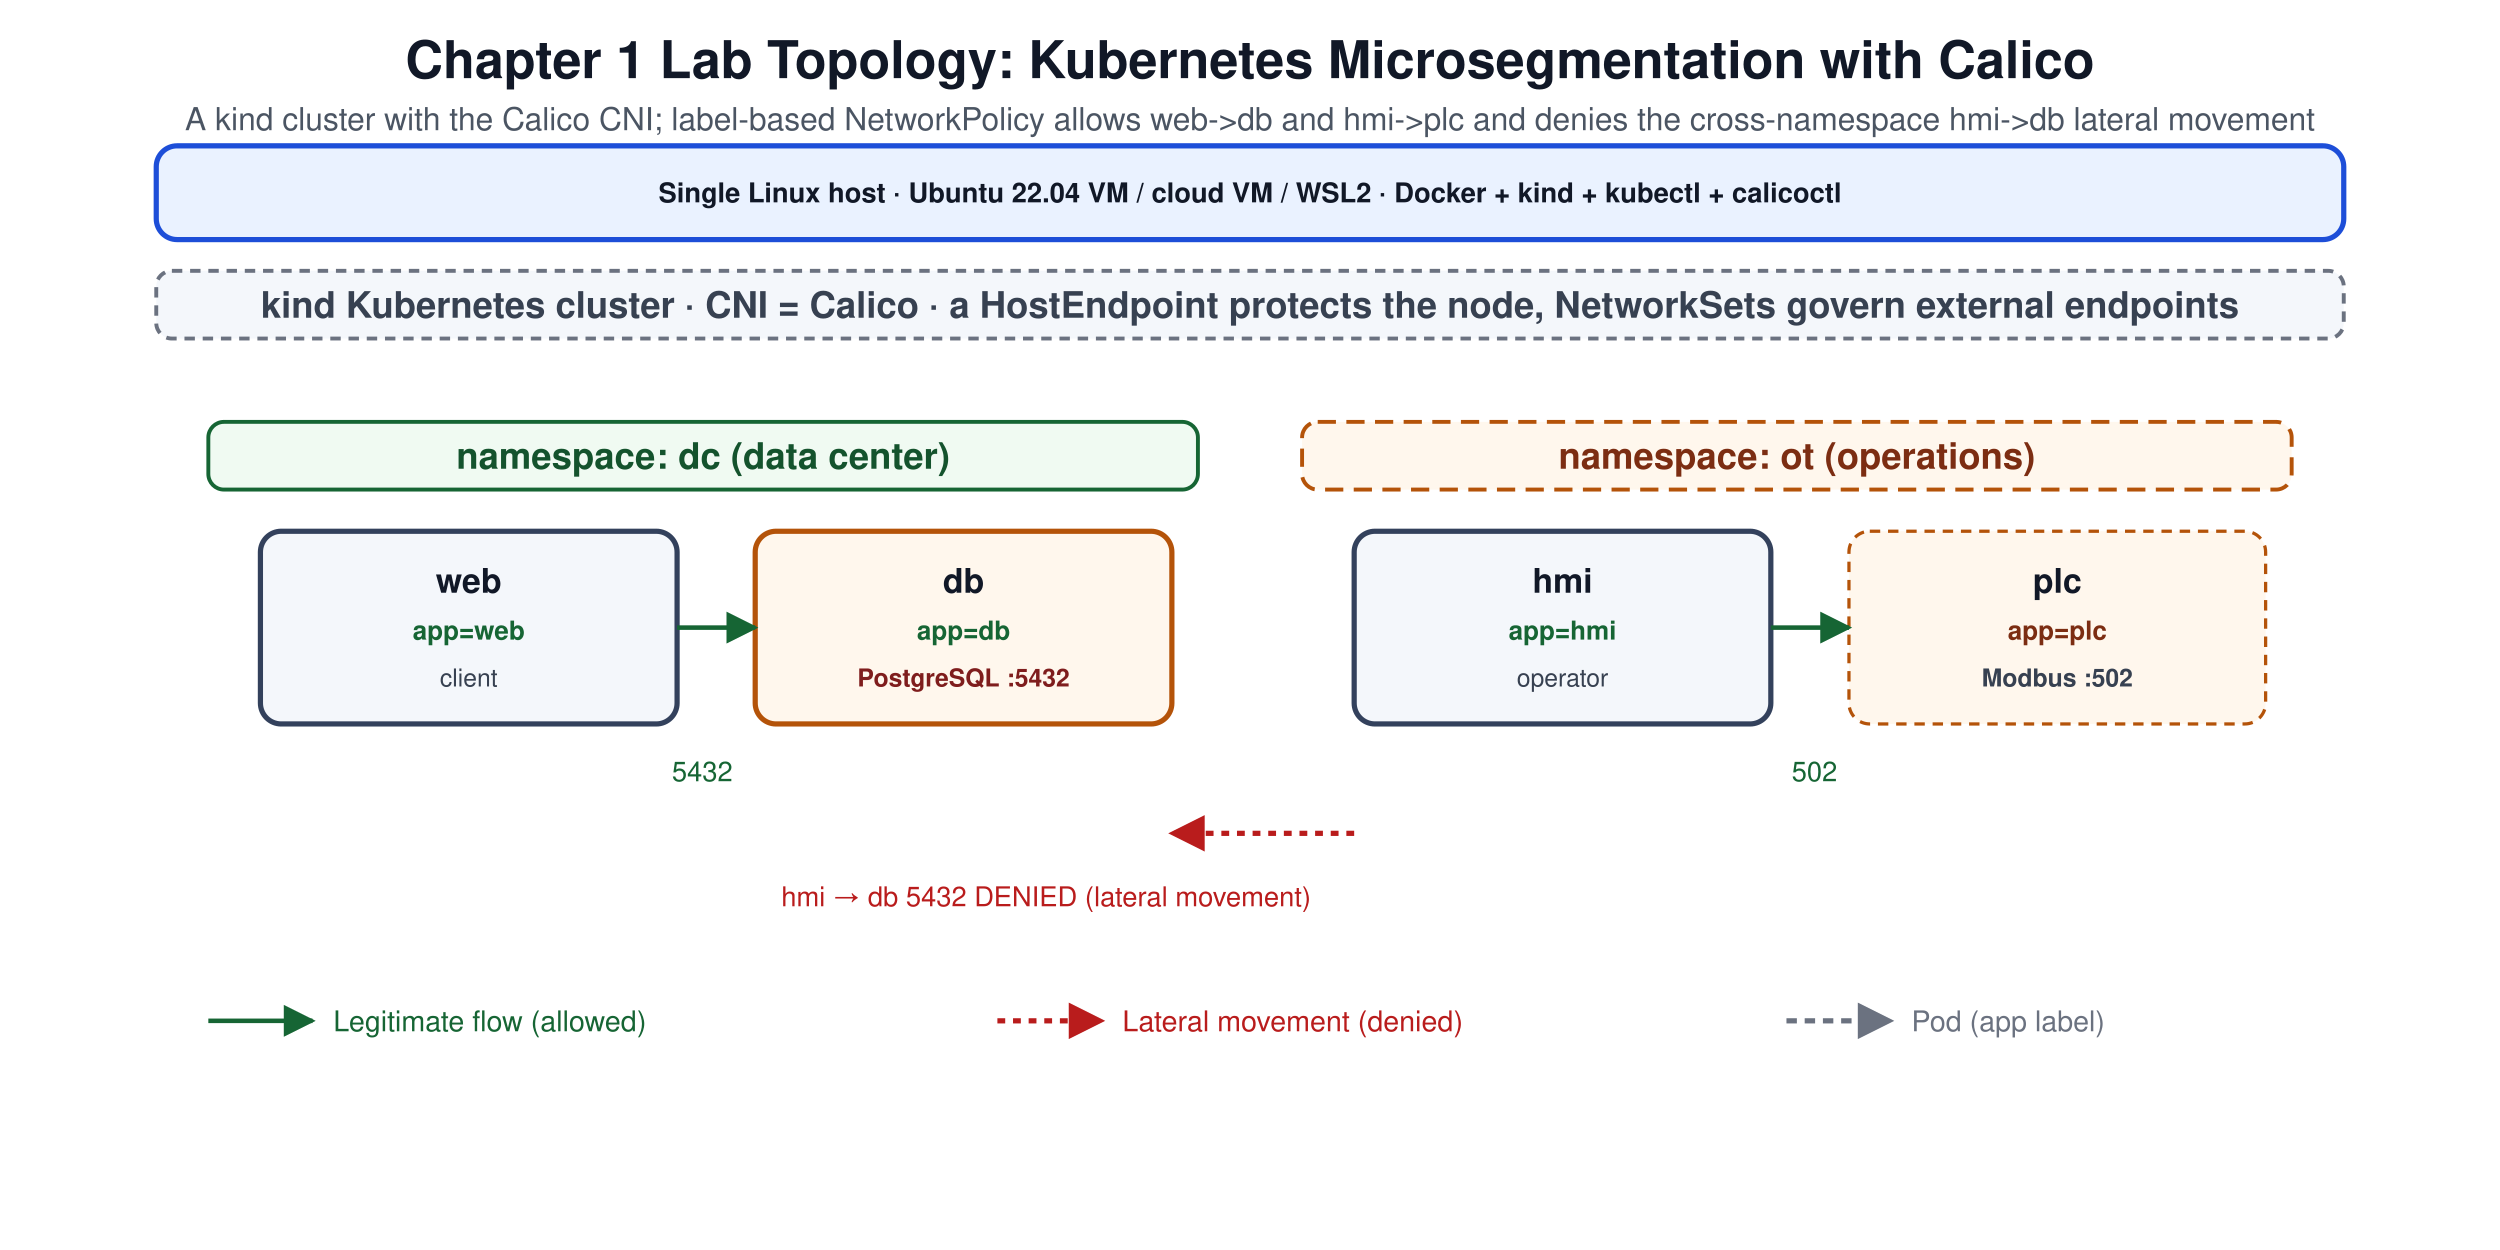
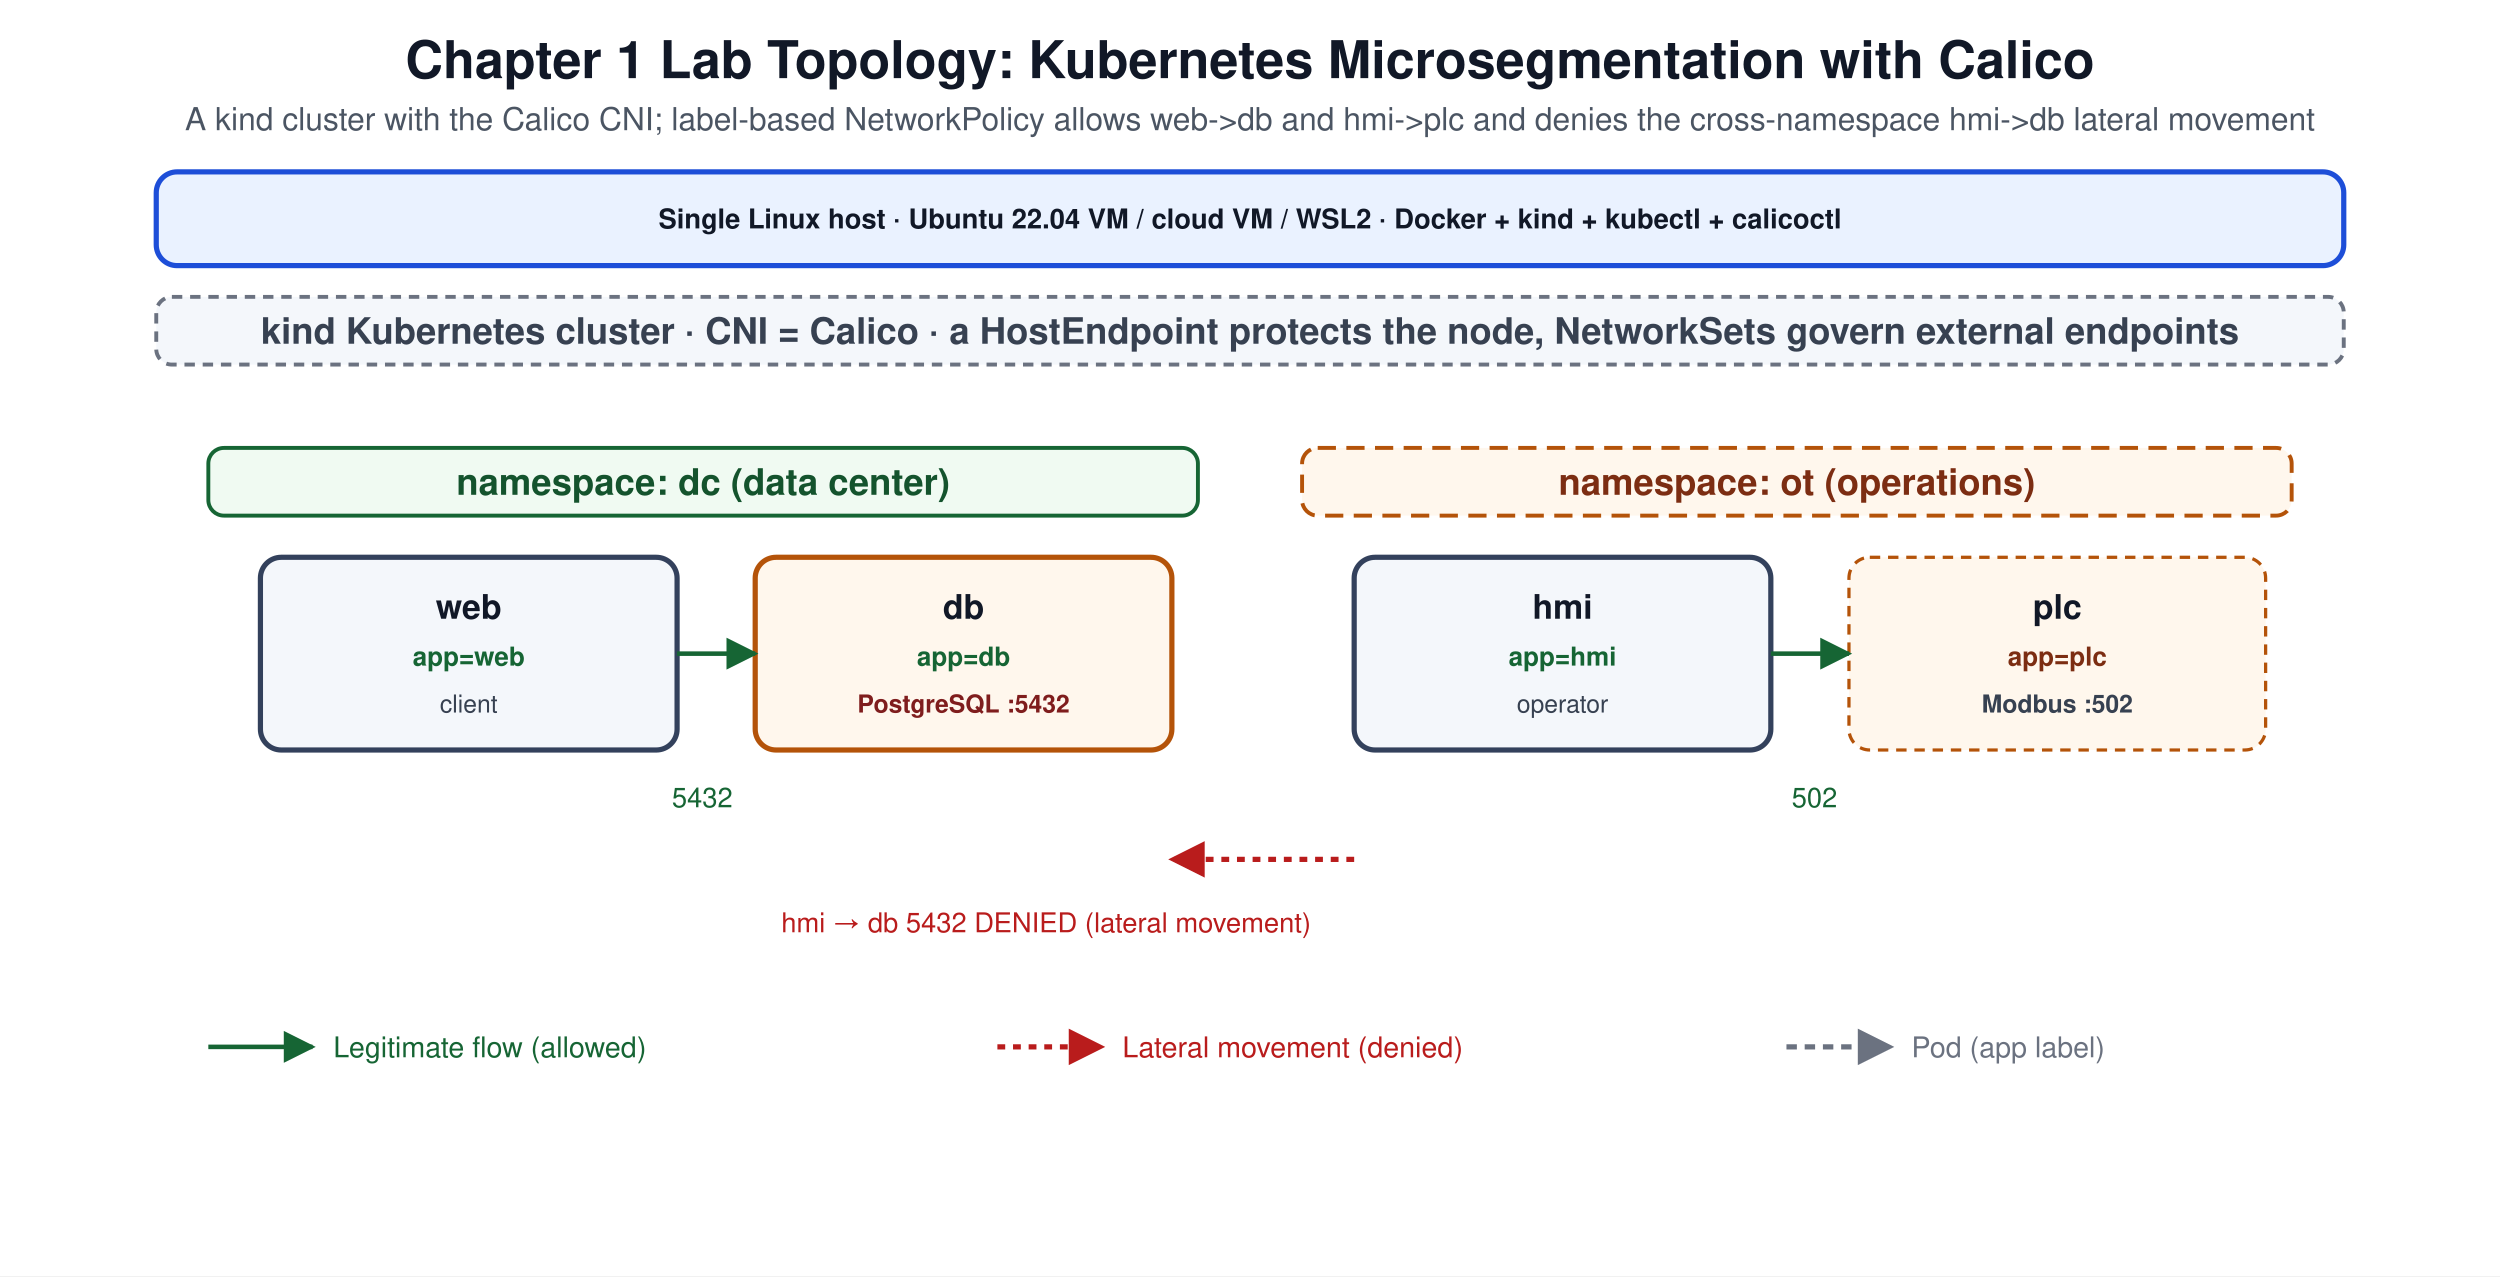
- <svg xmlns="http://www.w3.org/2000/svg" viewBox="0 0 960 480" font-family="Helvetica, Arial, sans-serif">
+ <svg xmlns="http://www.w3.org/2000/svg" viewBox="0 0 960 490" font-family="Helvetica, Arial, sans-serif">
  <defs>
    <marker id="arrow-alt" viewBox="0 0 10 10" refX="9" refY="5" markerWidth="7" markerHeight="7" orient="auto-start-reverse">
      <path d="M0,0 L10,5 L0,10 z" fill="#166534" />
    </marker>
    <marker id="arrow-neutral" viewBox="0 0 10 10" refX="9" refY="5" markerWidth="7" markerHeight="7" orient="auto-start-reverse">
      <path d="M0,0 L10,5 L0,10 z" fill="#6b7280" />
    </marker>
    <marker id="arrow-warn" viewBox="0 0 10 10" refX="9" refY="5" markerWidth="7" markerHeight="7" orient="auto-start-reverse">
      <path d="M0,0 L10,5 L0,10 z" fill="#b91c1c" />
    </marker>
  </defs>
-   <rect x="0" y="0" width="960" height="480" fill="#ffffff" />
+   <rect x="0" y="0" width="960" height="490" fill="#ffffff" />
  <text x="480.0" y="30" text-anchor="middle" font-size="20" font-weight="700" fill="#111827">Chapter 1 Lab Topology: Kubernetes Microsegmentation with Calico</text>
  <text x="480.0" y="50" text-anchor="middle" font-size="12.2" fill="#4b5563">A kind cluster with the Calico CNI; label-based NetworkPolicy allows web-&gt;db and hmi-&gt;plc and denies the cross-namespace hmi-&gt;db lateral movement</text>
-   <rect x="60" y="56" width="840" height="36" rx="8" fill="#eaf2ff" stroke="#1d4ed8" stroke-width="2" />
-   <text x="480.0" y="77.7" text-anchor="middle" font-size="10.5" font-weight="700" fill="#111827">Single Linux host · Ubuntu 22.04 VM / cloud VM / WSL2 · Docker + kind + kubectl + calicoctl</text>
-   <rect x="60" y="104" width="840" height="26" rx="6" fill="#f4f7fb" stroke="#6b7280" stroke-width="1.5" stroke-dasharray="4 3" />
-   <text x="480.0" y="122.0" text-anchor="middle" font-size="14" font-weight="600" fill="#374151">kind Kubernetes cluster · CNI = Calico · a HostEndpoint protects the node, NetworkSets govern external endpoints</text>
-   <rect x="80" y="162" width="380" height="26" rx="6" fill="#f0faf2" stroke="#166534" stroke-width="1.5" />
-   <text x="270.0" y="180.0" text-anchor="middle" font-size="14" font-weight="600" fill="#14532d">namespace: dc  (data center)</text>
-   <rect x="100" y="204" width="160" height="74" rx="8" fill="#f4f7fb" stroke="#33415c" stroke-width="2" />
-   <text x="180.0" y="227.6" text-anchor="middle" font-size="13" font-weight="700" fill="#111827">web</text>
-   <text x="180.0" y="245.6" text-anchor="middle" font-size="10" font-weight="700" fill="#166534">app=web</text>
-   <text x="180.0" y="263.6" text-anchor="middle" font-size="9.5" font-weight="400" fill="#374151">client</text>
-   <rect x="290" y="204" width="160" height="74" rx="8" fill="#fff7ed" stroke="#b45309" stroke-width="2" />
-   <text x="370.0" y="227.6" text-anchor="middle" font-size="13" font-weight="700" fill="#111827">db</text>
-   <text x="370.0" y="245.6" text-anchor="middle" font-size="10" font-weight="700" fill="#166534">app=db</text>
-   <text x="370.0" y="263.6" text-anchor="middle" font-size="9.5" font-weight="700" fill="#7f1d1d">PostgreSQL :5432</text>
-   <line x1="260" y1="241" x2="290" y2="241" stroke="#166534" stroke-width="1.75" marker-end="url(#arrow-alt)" />
-   <text x="258" y="300" font-size="10.5" fill="#166534">5432</text>
-   <rect x="500" y="162" width="380" height="26" rx="6" fill="#fff7ed" stroke="#b45309" stroke-width="1.5" stroke-dasharray="7 4" />
-   <text x="690.0" y="180.0" text-anchor="middle" font-size="14" font-weight="600" fill="#7c2d12">namespace: ot  (operations)</text>
-   <rect x="520" y="204" width="160" height="74" rx="8" fill="#f4f7fb" stroke="#33415c" stroke-width="2" />
-   <text x="600.0" y="227.6" text-anchor="middle" font-size="13" font-weight="700" fill="#111827">hmi</text>
-   <text x="600.0" y="245.6" text-anchor="middle" font-size="10" font-weight="700" fill="#166534">app=hmi</text>
-   <text x="600.0" y="263.6" text-anchor="middle" font-size="9.5" font-weight="400" fill="#374151">operator</text>
-   <rect x="710" y="204" width="160" height="74" rx="8" fill="#fff7ed" stroke="#b45309" stroke-width="1.25" stroke-dasharray="4 3" />
-   <text x="790.0" y="227.6" text-anchor="middle" font-size="13" font-weight="700" fill="#111827">plc</text>
-   <text x="790.0" y="245.6" text-anchor="middle" font-size="10" font-weight="700" fill="#7c2d12">app=plc</text>
-   <text x="790.0" y="263.6" text-anchor="middle" font-size="9.5" font-weight="700" fill="#374151">Modbus :502</text>
-   <line x1="680" y1="241" x2="710" y2="241" stroke="#166534" stroke-width="1.75" marker-end="url(#arrow-alt)" />
-   <text x="688" y="300" font-size="10.5" fill="#166534">502</text>
-   <line x1="520" y1="320" x2="450" y2="320" stroke="#b91c1c" stroke-width="2" stroke-dasharray="3 3" marker-end="url(#arrow-warn)" />
-   <text x="300" y="348" font-size="10.5" fill="#b91c1c">hmi → db 5432 DENIED (lateral movement)</text>
-   <line x1="80" y1="392" x2="120" y2="392" stroke="#166534" stroke-width="1.75" marker-end="url(#arrow-alt)" />
-   <text x="128" y="396" font-size="11" fill="#166534">Legitimate flow (allowed)</text>
-   <line x1="383" y1="392" x2="423" y2="392" stroke="#b91c1c" stroke-width="2" stroke-dasharray="3 3" marker-end="url(#arrow-warn)" />
-   <text x="431" y="396" font-size="11" fill="#b91c1c">Lateral movement (denied)</text>
-   <line x1="686" y1="392" x2="726" y2="392" stroke="#6b7280" stroke-width="2" stroke-dasharray="4 3" marker-end="url(#arrow-neutral)" />
-   <text x="734" y="396" font-size="11" fill="#6b7280">Pod (app label)</text>
+   <g transform="translate(0,10)">
+     <rect x="60" y="56" width="840" height="36" rx="8" fill="#eaf2ff" stroke="#1d4ed8" stroke-width="2" />
+     <text x="480.0" y="77.7" text-anchor="middle" font-size="10.5" font-weight="700" fill="#111827">Single Linux host · Ubuntu 22.04 VM / cloud VM / WSL2 · Docker + kind + kubectl + calicoctl</text>
+     <rect x="60" y="104" width="840" height="26" rx="6" fill="#f4f7fb" stroke="#6b7280" stroke-width="1.5" stroke-dasharray="4 3" />
+     <text x="480.0" y="122.0" text-anchor="middle" font-size="14" font-weight="600" fill="#374151">kind Kubernetes cluster · CNI = Calico · a HostEndpoint protects the node, NetworkSets govern external endpoints</text>
+     <rect x="80" y="162" width="380" height="26" rx="6" fill="#f0faf2" stroke="#166534" stroke-width="1.5" />
+     <text x="270.0" y="180.0" text-anchor="middle" font-size="14" font-weight="600" fill="#14532d">namespace: dc  (data center)</text>
+     <rect x="100" y="204" width="160" height="74" rx="8" fill="#f4f7fb" stroke="#33415c" stroke-width="2" />
+     <text x="180.0" y="227.6" text-anchor="middle" font-size="13" font-weight="700" fill="#111827">web</text>
+     <text x="180.0" y="245.6" text-anchor="middle" font-size="10" font-weight="700" fill="#166534">app=web</text>
+     <text x="180.0" y="263.6" text-anchor="middle" font-size="9.5" font-weight="400" fill="#374151">client</text>
+     <rect x="290" y="204" width="160" height="74" rx="8" fill="#fff7ed" stroke="#b45309" stroke-width="2" />
+     <text x="370.0" y="227.6" text-anchor="middle" font-size="13" font-weight="700" fill="#111827">db</text>
+     <text x="370.0" y="245.6" text-anchor="middle" font-size="10" font-weight="700" fill="#166534">app=db</text>
+     <text x="370.0" y="263.6" text-anchor="middle" font-size="9.5" font-weight="700" fill="#7f1d1d">PostgreSQL :5432</text>
+     <line x1="260" y1="241" x2="290" y2="241" stroke="#166534" stroke-width="1.75" marker-end="url(#arrow-alt)" />
+     <text x="258" y="300" font-size="10.5" fill="#166534">5432</text>
+     <rect x="500" y="162" width="380" height="26" rx="6" fill="#fff7ed" stroke="#b45309" stroke-width="1.5" stroke-dasharray="7 4" />
+     <text x="690.0" y="180.0" text-anchor="middle" font-size="14" font-weight="600" fill="#7c2d12">namespace: ot  (operations)</text>
+     <rect x="520" y="204" width="160" height="74" rx="8" fill="#f4f7fb" stroke="#33415c" stroke-width="2" />
+     <text x="600.0" y="227.6" text-anchor="middle" font-size="13" font-weight="700" fill="#111827">hmi</text>
+     <text x="600.0" y="245.6" text-anchor="middle" font-size="10" font-weight="700" fill="#166534">app=hmi</text>
+     <text x="600.0" y="263.6" text-anchor="middle" font-size="9.5" font-weight="400" fill="#374151">operator</text>
+     <rect x="710" y="204" width="160" height="74" rx="8" fill="#fff7ed" stroke="#b45309" stroke-width="1.25" stroke-dasharray="4 3" />
+     <text x="790.0" y="227.6" text-anchor="middle" font-size="13" font-weight="700" fill="#111827">plc</text>
+     <text x="790.0" y="245.6" text-anchor="middle" font-size="10" font-weight="700" fill="#7c2d12">app=plc</text>
+     <text x="790.0" y="263.6" text-anchor="middle" font-size="9.5" font-weight="700" fill="#374151">Modbus :502</text>
+     <line x1="680" y1="241" x2="710" y2="241" stroke="#166534" stroke-width="1.75" marker-end="url(#arrow-alt)" />
+     <text x="688" y="300" font-size="10.5" fill="#166534">502</text>
+     <line x1="520" y1="320" x2="450" y2="320" stroke="#b91c1c" stroke-width="2" stroke-dasharray="3 3" marker-end="url(#arrow-warn)" />
+     <text x="300" y="348" font-size="10.5" fill="#b91c1c">hmi → db 5432 DENIED (lateral movement)</text>
+     <line x1="80" y1="392" x2="120" y2="392" stroke="#166534" stroke-width="1.75" marker-end="url(#arrow-alt)" />
+     <text x="128" y="396" font-size="11" fill="#166534">Legitimate flow (allowed)</text>
+     <line x1="383" y1="392" x2="423" y2="392" stroke="#b91c1c" stroke-width="2" stroke-dasharray="3 3" marker-end="url(#arrow-warn)" />
+     <text x="431" y="396" font-size="11" fill="#b91c1c">Lateral movement (denied)</text>
+     <line x1="686" y1="392" x2="726" y2="392" stroke="#6b7280" stroke-width="2" stroke-dasharray="4 3" marker-end="url(#arrow-neutral)" />
+     <text x="734" y="396" font-size="11" fill="#6b7280">Pod (app label)</text>
+   </g>
</svg>
